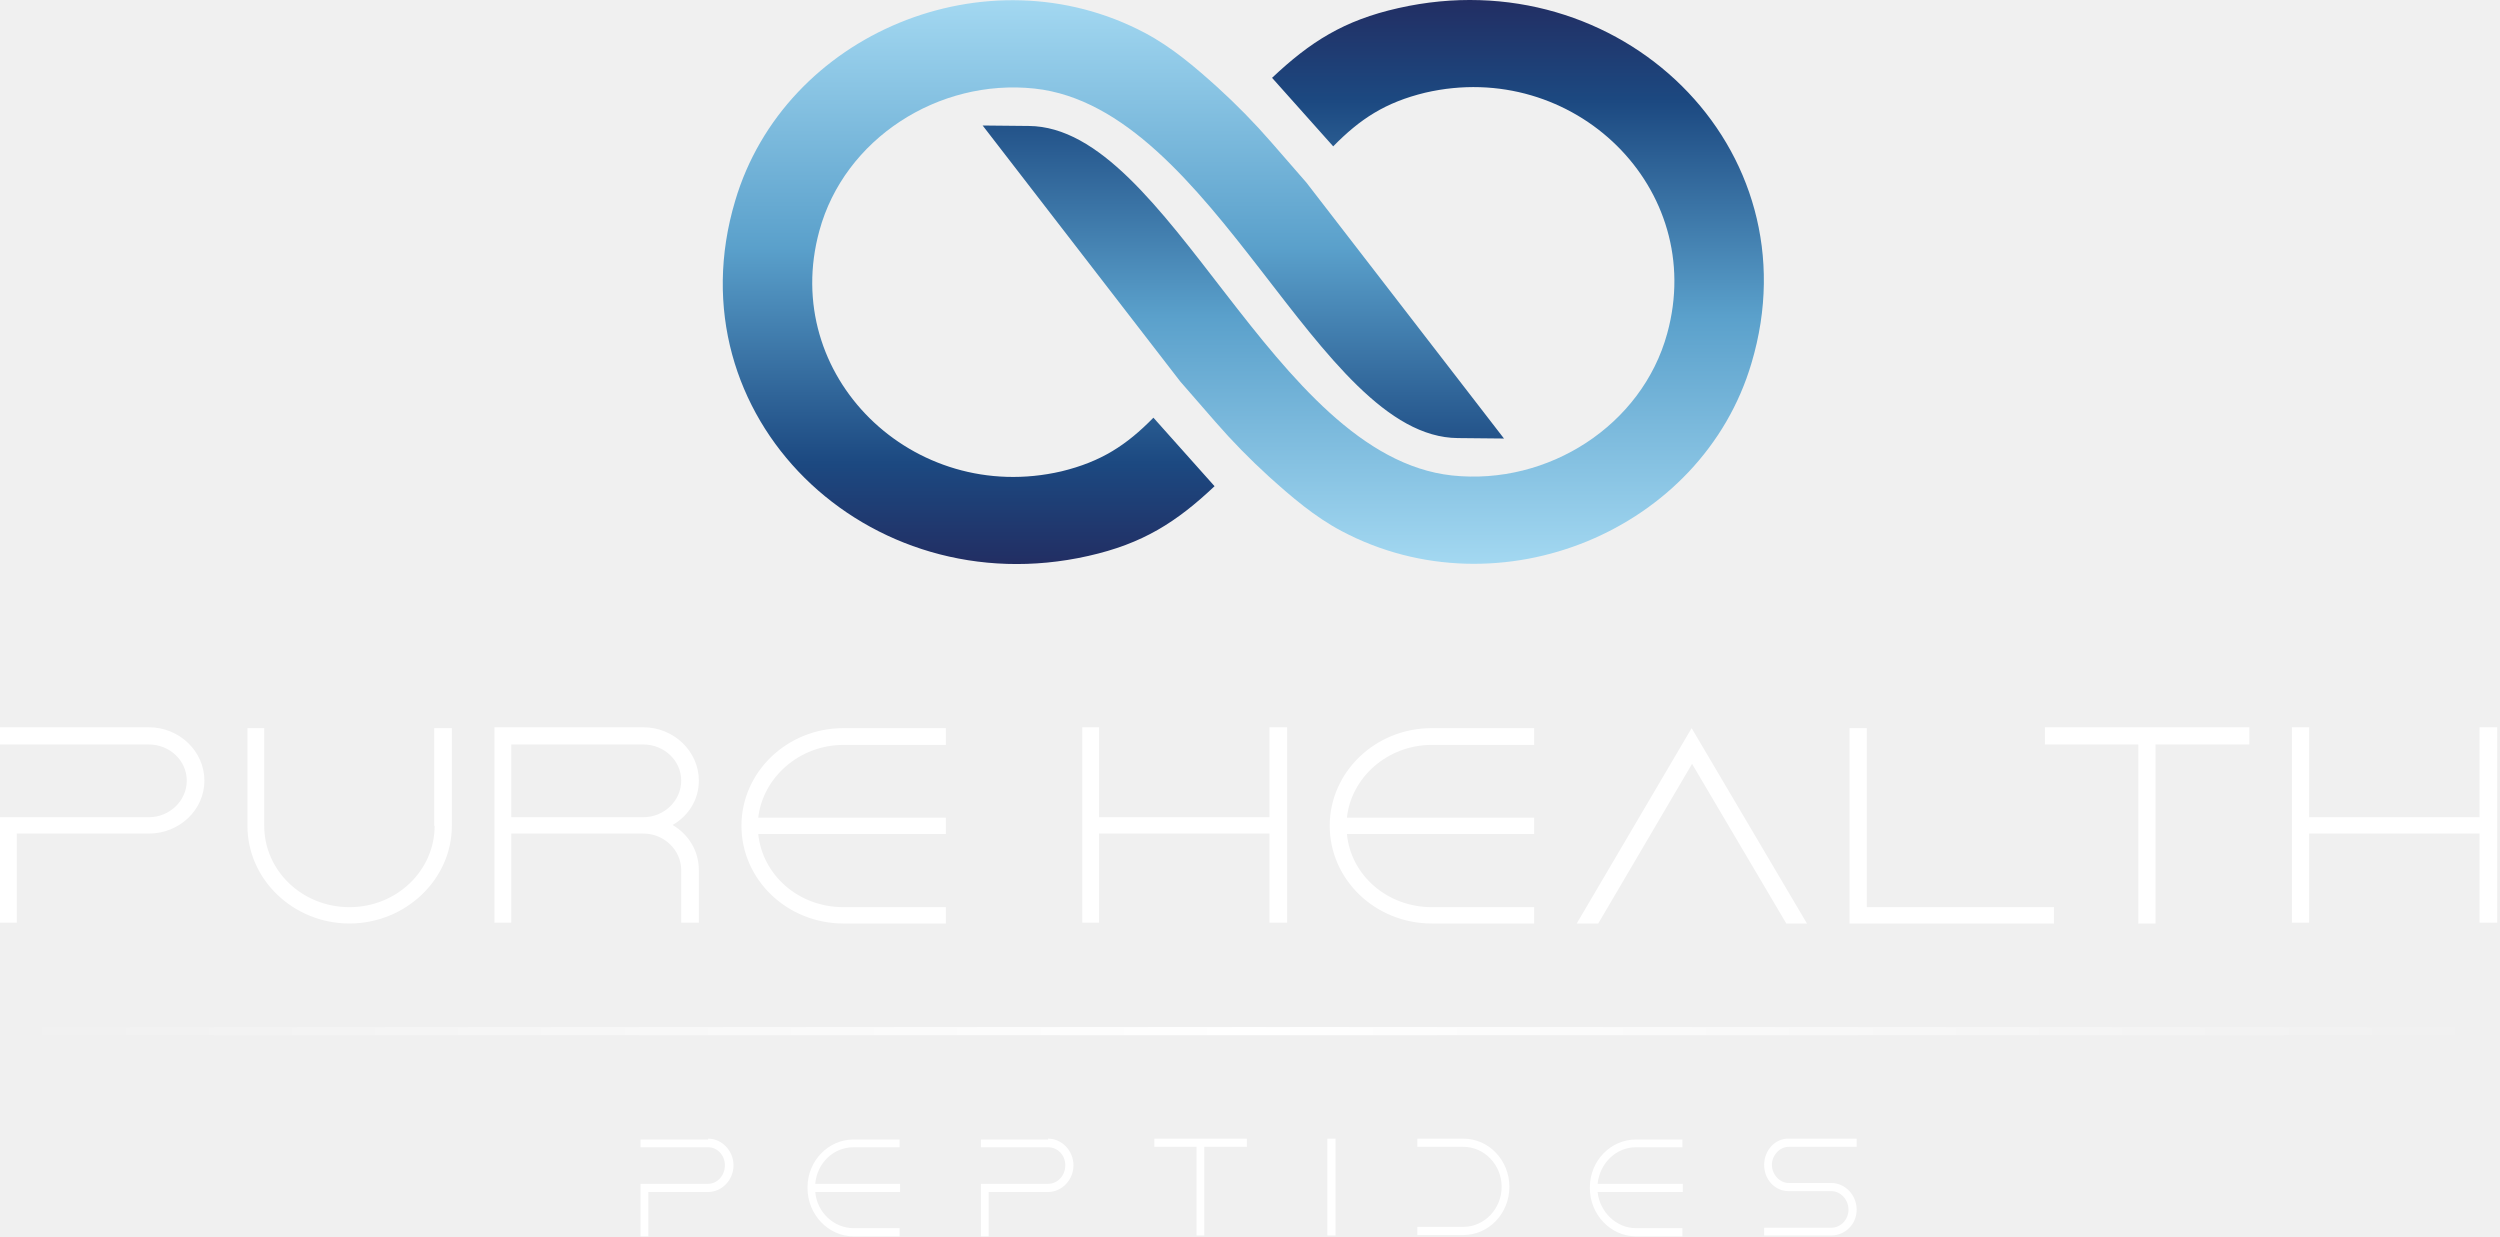
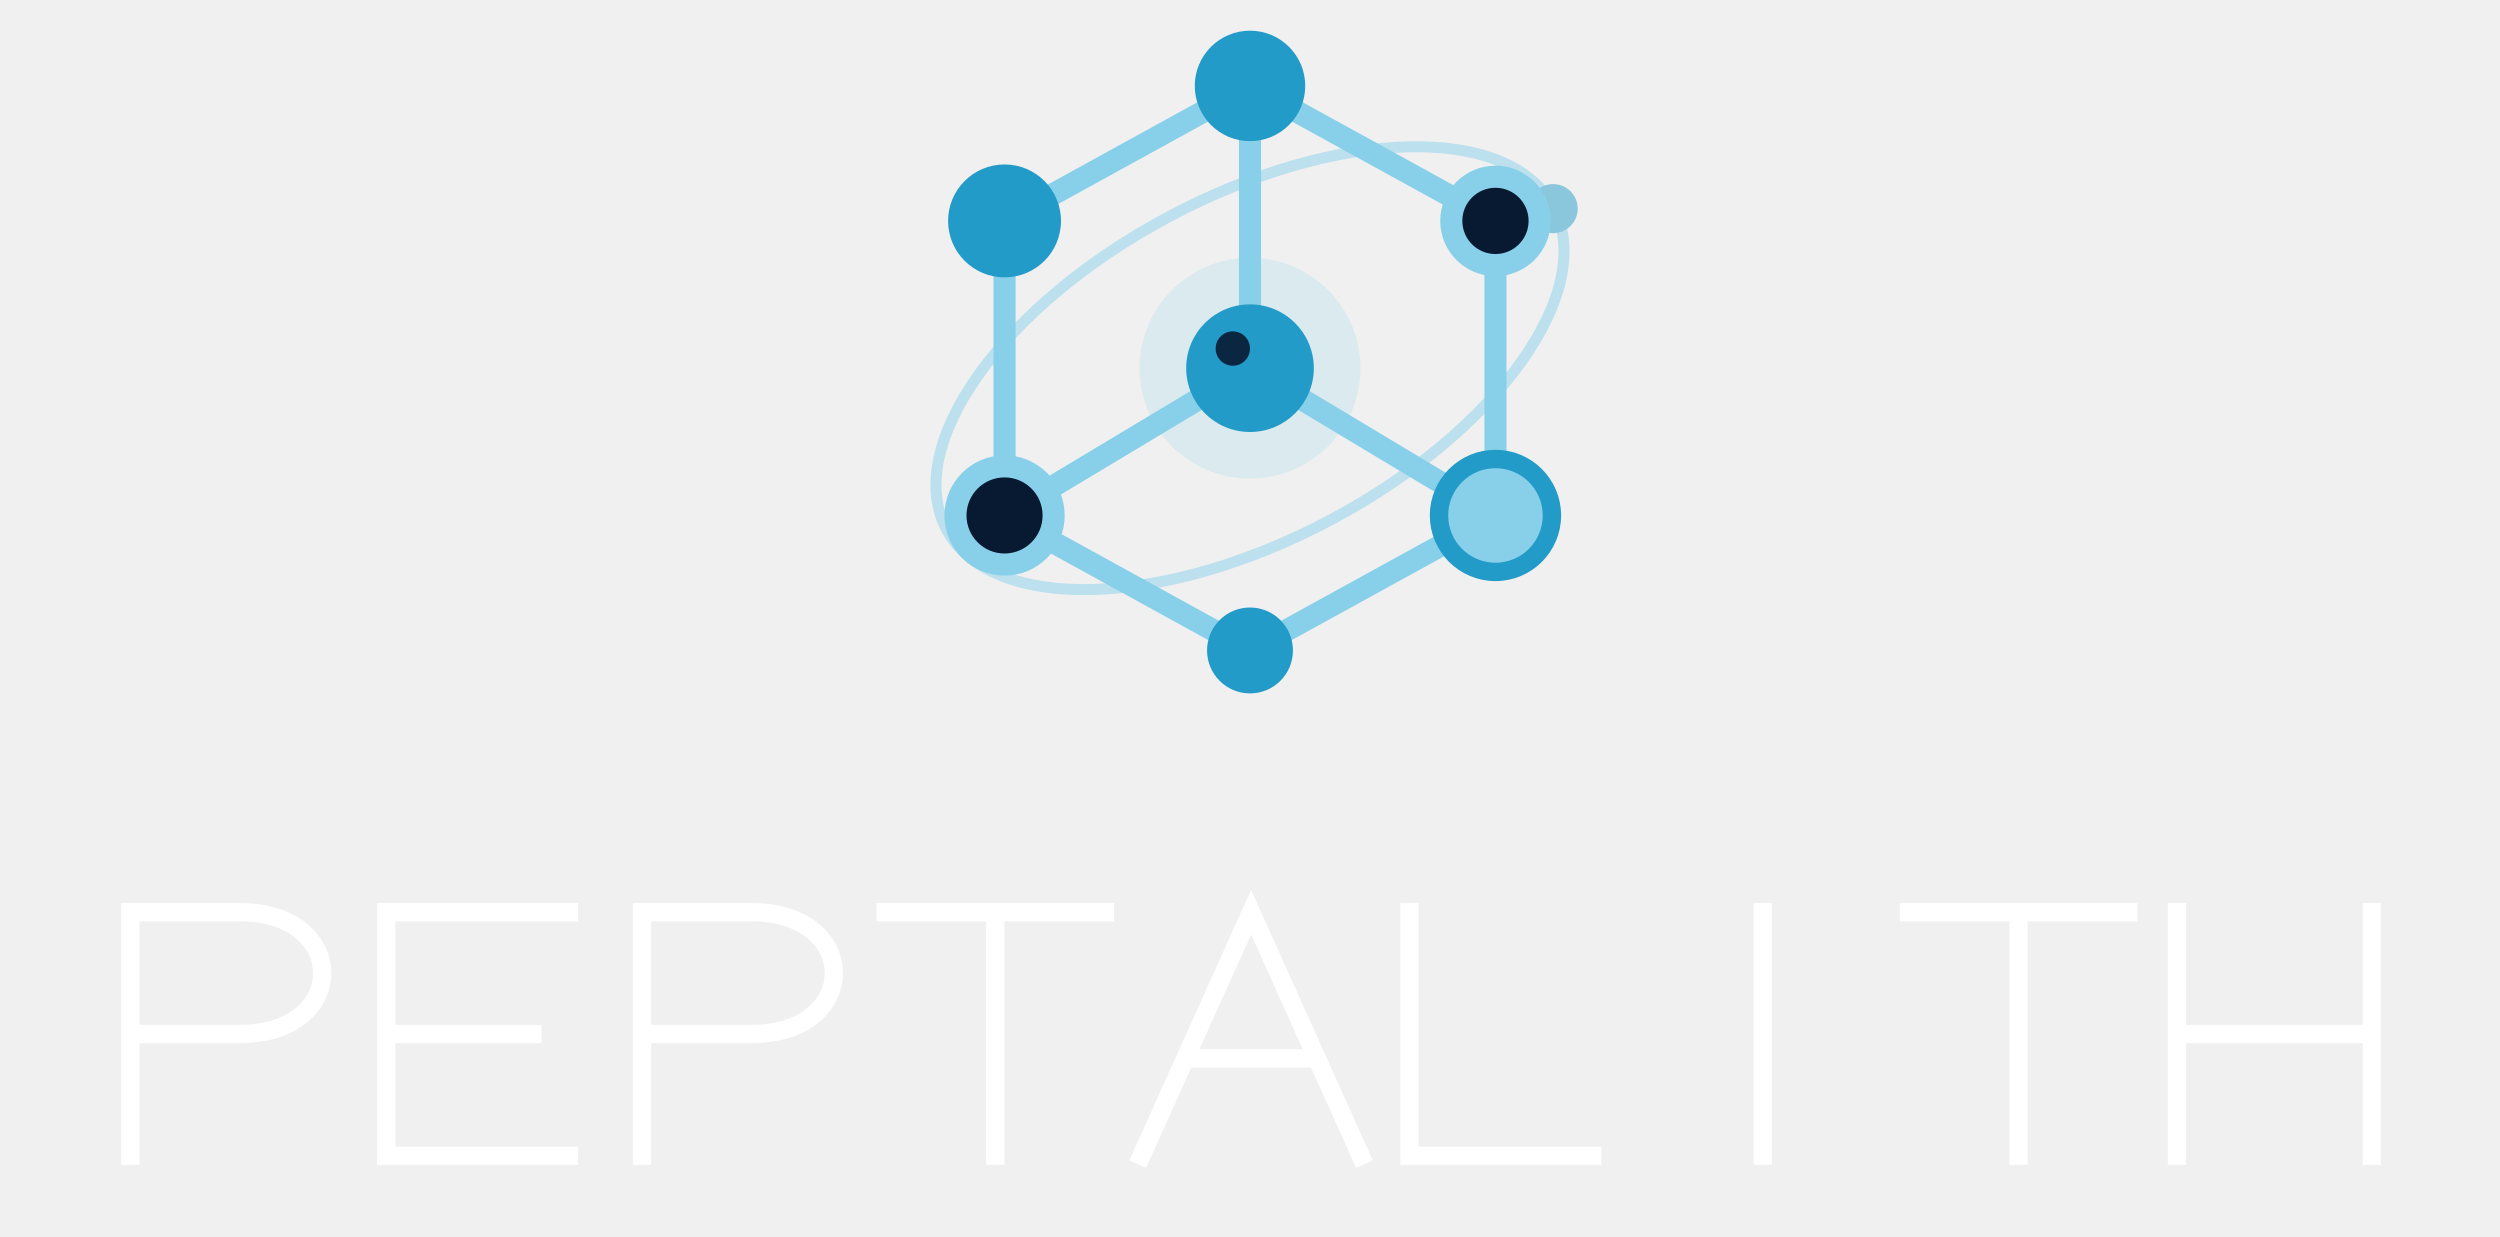
- <svg xmlns="http://www.w3.org/2000/svg" width="275" height="136" viewBox="0 0 275 136" fill="none">
-   <path d="M108.13 13.856L129.83 41.966L133.72 46.434C135.553 48.542 137.524 50.549 139.599 52.437C142.071 54.663 144.596 56.838 147.587 58.423C164.981 67.63 187.234 58.339 192.664 39.942C199.736 16.25 178.14 -4.609 153.829 0.889C147.812 2.238 144.112 4.615 139.927 8.561L146.653 16.099C149.61 13.08 152.394 11.259 156.768 10.197C173.108 6.403 187.788 20.719 183.396 36.671C180.647 46.755 170.324 53.432 159.725 52.302C139.893 50.144 128.671 13.957 113.162 13.856L108.078 13.805L108.113 13.839L108.13 13.856Z" fill="url(#paint0_linear_2808_518)" />
-   <path d="M165.399 48.188L143.7 20.079L139.809 15.61C137.976 13.502 136.005 11.496 133.93 9.607C131.458 7.381 128.933 5.206 125.942 3.621C108.548 -5.586 86.295 3.705 80.866 22.102C73.794 45.794 95.39 66.653 119.7 61.156C125.717 59.806 129.418 57.429 133.602 53.483L126.876 45.946C123.919 48.964 121.135 50.785 116.761 51.847C100.421 55.642 85.742 41.325 90.133 25.373C92.882 15.29 103.205 8.612 113.804 9.742C133.636 11.9 144.858 48.087 160.368 48.188L165.451 48.239L165.417 48.205L165.399 48.188Z" fill="url(#paint1_linear_2808_518)" />
-   <path d="M16.378 80H0V81.893H16.378C18.651 81.893 20.544 83.645 20.544 85.87C20.544 88.094 18.651 89.893 16.378 89.893H0V101.491H1.846V91.692H16.378C19.739 91.692 22.485 89.089 22.485 85.87C22.485 82.651 19.739 80 16.378 80ZM47.762 80.095V90.84H47.81C47.81 95.763 43.644 99.787 38.437 99.787C33.23 99.787 29.064 95.763 29.064 90.84V80.095H27.218V90.84C27.218 96.757 32.283 101.585 38.437 101.585C44.591 101.585 49.703 96.757 49.703 90.84V80.095H47.762ZM73.987 90.745C75.738 89.751 76.874 87.953 76.874 85.87C76.874 82.651 74.129 80 70.768 80H54.389V101.491H56.236V91.692H70.768C73.04 91.692 74.933 93.491 74.933 95.716V101.491H76.874V95.716C76.874 93.585 75.738 91.787 73.987 90.745ZM70.768 89.893H56.236V81.893H70.768C73.04 81.893 74.933 83.645 74.933 85.87C74.933 88.094 73.04 89.893 70.768 89.893ZM92.779 81.941H104.045V80.095H92.779C86.578 80.095 81.56 84.923 81.56 90.84C81.56 96.757 86.578 101.585 92.779 101.585H104.045V99.787H92.779C87.856 99.787 83.88 96.284 83.406 91.739H104.045V89.941H83.406C83.927 85.491 87.951 81.941 92.779 81.941ZM139.642 80V89.893H120.897V80H119.051V101.491H120.897V91.692H139.642V101.491H141.583V80H139.642ZM157.488 81.941H168.754V80.095H157.488C151.287 80.095 146.269 84.923 146.269 90.84C146.269 96.757 151.287 101.585 157.488 101.585H168.754V99.787H157.488C152.612 99.787 148.588 96.284 148.162 91.739H168.754V89.941H148.162C148.636 85.491 152.659 81.941 157.488 81.941ZM186.079 80.095L173.44 101.585H175.807L186.126 84.024L196.493 101.585H198.765L186.079 80.095ZM205.345 99.787V80.095H203.451V101.585H225.936V99.787H205.345ZM224.942 80V81.893H235.214V101.585H237.107V81.893H247.427V80H224.942ZM272.751 80V89.893H254.006V80H252.113V101.491H254.006V91.692H272.751V101.491H274.692V80H272.751Z" fill="white" />
-   <path d="M0.074 113.422H274.624" stroke="url(#paint2_linear_2808_518)" stroke-width="0.899" />
-   <path d="M77.893 125.251V125.346H70.461V126.198H77.893C78.887 126.198 79.739 127.05 79.739 128.186C79.739 129.322 78.887 130.222 77.893 130.222H70.461V135.997H71.313V131.121H77.893C79.407 131.121 80.686 129.796 80.686 128.186C80.686 126.577 79.407 125.251 77.893 125.251ZM99.005 130.222H89.679C89.869 127.949 91.668 126.198 93.892 126.198H98.957V125.346H93.892C91.1 125.346 88.827 127.713 88.827 130.6V130.695C88.827 133.582 91.1 135.997 93.892 135.997H98.957V135.097H93.892C91.715 135.097 89.869 133.346 89.679 131.121H99.005V130.222ZM115.288 125.251V125.346H107.904V126.198H115.288C116.33 126.198 117.182 127.05 117.182 128.186C117.182 129.322 116.33 130.222 115.288 130.222H107.904V135.997H108.756V131.121H115.288C116.803 131.121 118.081 129.796 118.081 128.186C118.081 126.577 116.803 125.251 115.288 125.251ZM126.98 125.251V126.151H131.619V135.902H132.471V126.151H137.158V125.251H126.98ZM146.01 125.251V135.902H146.909V125.251H146.01ZM160.968 125.251H155.903V126.151H160.968C163.287 126.151 165.181 128.139 165.181 130.553C165.181 132.967 163.287 134.955 160.968 134.955H155.903V135.855H160.968C163.761 135.855 166.033 133.488 166.033 130.553C166.033 127.618 163.761 125.251 160.968 125.251ZM185.109 130.222H175.737C175.973 127.949 177.772 126.198 179.95 126.198H185.062V125.346H179.95C177.157 125.346 174.885 127.713 174.885 130.6V130.695C174.885 133.582 177.157 135.997 179.95 135.997H185.062V135.097H179.95C177.82 135.097 175.973 133.346 175.737 131.121H185.109V130.222ZM196.754 126.151H204.233V125.251H196.754C195.287 125.204 194.056 126.529 194.056 128.139C194.056 129.748 195.239 131.026 196.754 131.026H201.44C202.482 131.026 203.334 131.973 203.334 133.062C203.334 134.15 202.482 135.05 201.44 135.05H194.056V135.902H201.44C202.955 135.902 204.233 134.671 204.233 133.062C204.233 131.452 202.955 130.127 201.44 130.127H196.754C195.76 130.127 194.908 129.18 194.908 128.139C194.908 127.097 195.76 126.151 196.754 126.151Z" fill="white" />
-   <defs>
-     <linearGradient id="paint0_linear_2808_518" x1="151.063" y1="0.012" x2="151.063" y2="62.032" gradientUnits="userSpaceOnUse">
-       <stop stop-color="#222E63" />
-       <stop offset="0.18" stop-color="#1C4981" />
-       <stop offset="0.56" stop-color="#5AA0CB" />
-       <stop offset="1" stop-color="#A3D8F1" />
-     </linearGradient>
-     <linearGradient id="paint1_linear_2808_518" x1="122.467" y1="62.049" x2="122.467" y2="0.012" gradientUnits="userSpaceOnUse">
-       <stop stop-color="#222E63" />
-       <stop offset="0.18" stop-color="#1C4981" />
-       <stop offset="0.56" stop-color="#5AA0CB" />
-       <stop offset="1" stop-color="#A3D8F1" />
-     </linearGradient>
-     <linearGradient id="paint2_linear_2808_518" x1="0.074" y1="113.922" x2="274.624" y2="113.922" gradientUnits="userSpaceOnUse">
-       <stop stop-color="white" stop-opacity="0" />
-       <stop offset="0.5" stop-color="white" />
-       <stop offset="1" stop-color="white" stop-opacity="0" />
-     </linearGradient>
-   </defs>
+ <svg xmlns="http://www.w3.org/2000/svg" width="275" height="136" viewBox="0 0 275 136" fill="none" role="img" aria-label="Peptalith">
+   <style>
+   .molecule-structure{transform-origin:30px 30px;animation:molecule-spin 28s linear infinite}
+   .molecule-core{transform-origin:30px 30px;animation:molecule-breathe 4.8s ease-in-out infinite}
+   .molecule-orbit{transform-origin:30px 30px;animation:molecule-spin 12s linear infinite reverse}
+   @keyframes molecule-spin{to{transform:rotate(360deg)}}
+   @keyframes molecule-breathe{0%,100%{opacity:.8;transform:scale(.92)}50%{opacity:1;transform:scale(1.08)}}
+   @media(prefers-reduced-motion:reduce){.molecule-structure,.molecule-core,.molecule-orbit{animation:none}}
+ </style>
+   <g transform="translate(97 0) scale(1.35)">
+     <g fill="none" stroke-linecap="round" stroke-linejoin="round">
+       <g class="molecule-orbit" opacity=".5">
+         <ellipse cx="30" cy="30" rx="28" ry="14" transform="rotate(-28 30 30)" stroke="#88d0e9" stroke-width=".9" />
+         <circle cx="54.7" cy="17" r="2" fill="#239bc8" />
+       </g>
+       <g class="molecule-structure">
+         <path d="M30 7 50 18v24L30 53 10 42V18ZM30 30 30 7M30 30 50 42M30 30 10 42" stroke="#88d0e9" stroke-width="1.8" />
+         <circle cx="30" cy="7" r="4" fill="#239bc8" stroke="#239bc8" />
+         <circle cx="50" cy="18" r="3.6" fill="#081a32" stroke="#88d0e9" stroke-width="1.8" />
+         <circle cx="50" cy="42" r="4.6" fill="#88d0e9" stroke="#239bc8" stroke-width="1.5" />
+         <circle cx="30" cy="53" r="3.5" fill="#239bc8" />
+         <circle cx="10" cy="42" r="4" fill="#081a32" stroke="#88d0e9" stroke-width="1.8" />
+         <circle cx="10" cy="18" r="4.6" fill="#239bc8" />
+       </g>
+       <g class="molecule-core">
+         <circle cx="30" cy="30" r="9" fill="#88d0e9" opacity=".2" />
+         <circle cx="30" cy="30" r="5.2" fill="#239bc8" />
+         <circle cx="28.6" cy="28.4" r="1.4" fill="#081a32" opacity=".9" />
+       </g>
+     </g>
+   </g>
+   <g transform="translate(13 99) scale(1.34)">
+     <g fill="none" stroke="#ffffff" stroke-width="1.5" stroke-linecap="square" stroke-linejoin="miter">
+       <path transform="translate(0 0)" d="M1 21V1H10C19 1 19 11 10 11H1" />
+       <path transform="translate(21 0)" d="M16 1H1V21H16M1 11H13" />
+       <path transform="translate(42 0)" d="M1 21V1H10C19 1 19 11 10 11H1" />
+       <path transform="translate(63 0)" d="M0 1H18M9 1V21" />
+       <path transform="translate(84 0)" d="M0 21L9 1L18 21M4 13H14" />
+       <path transform="translate(105 0)" d="M1 1V21H16" />
+       <path transform="translate(126 0)" d="M9 1V21" />
+       <path transform="translate(147 0)" d="M0 1H18M9 1V21" />
+       <path transform="translate(168 0)" d="M1 1V21M17 1V21M1 11H17" />
+     </g>
+   </g>
</svg>
